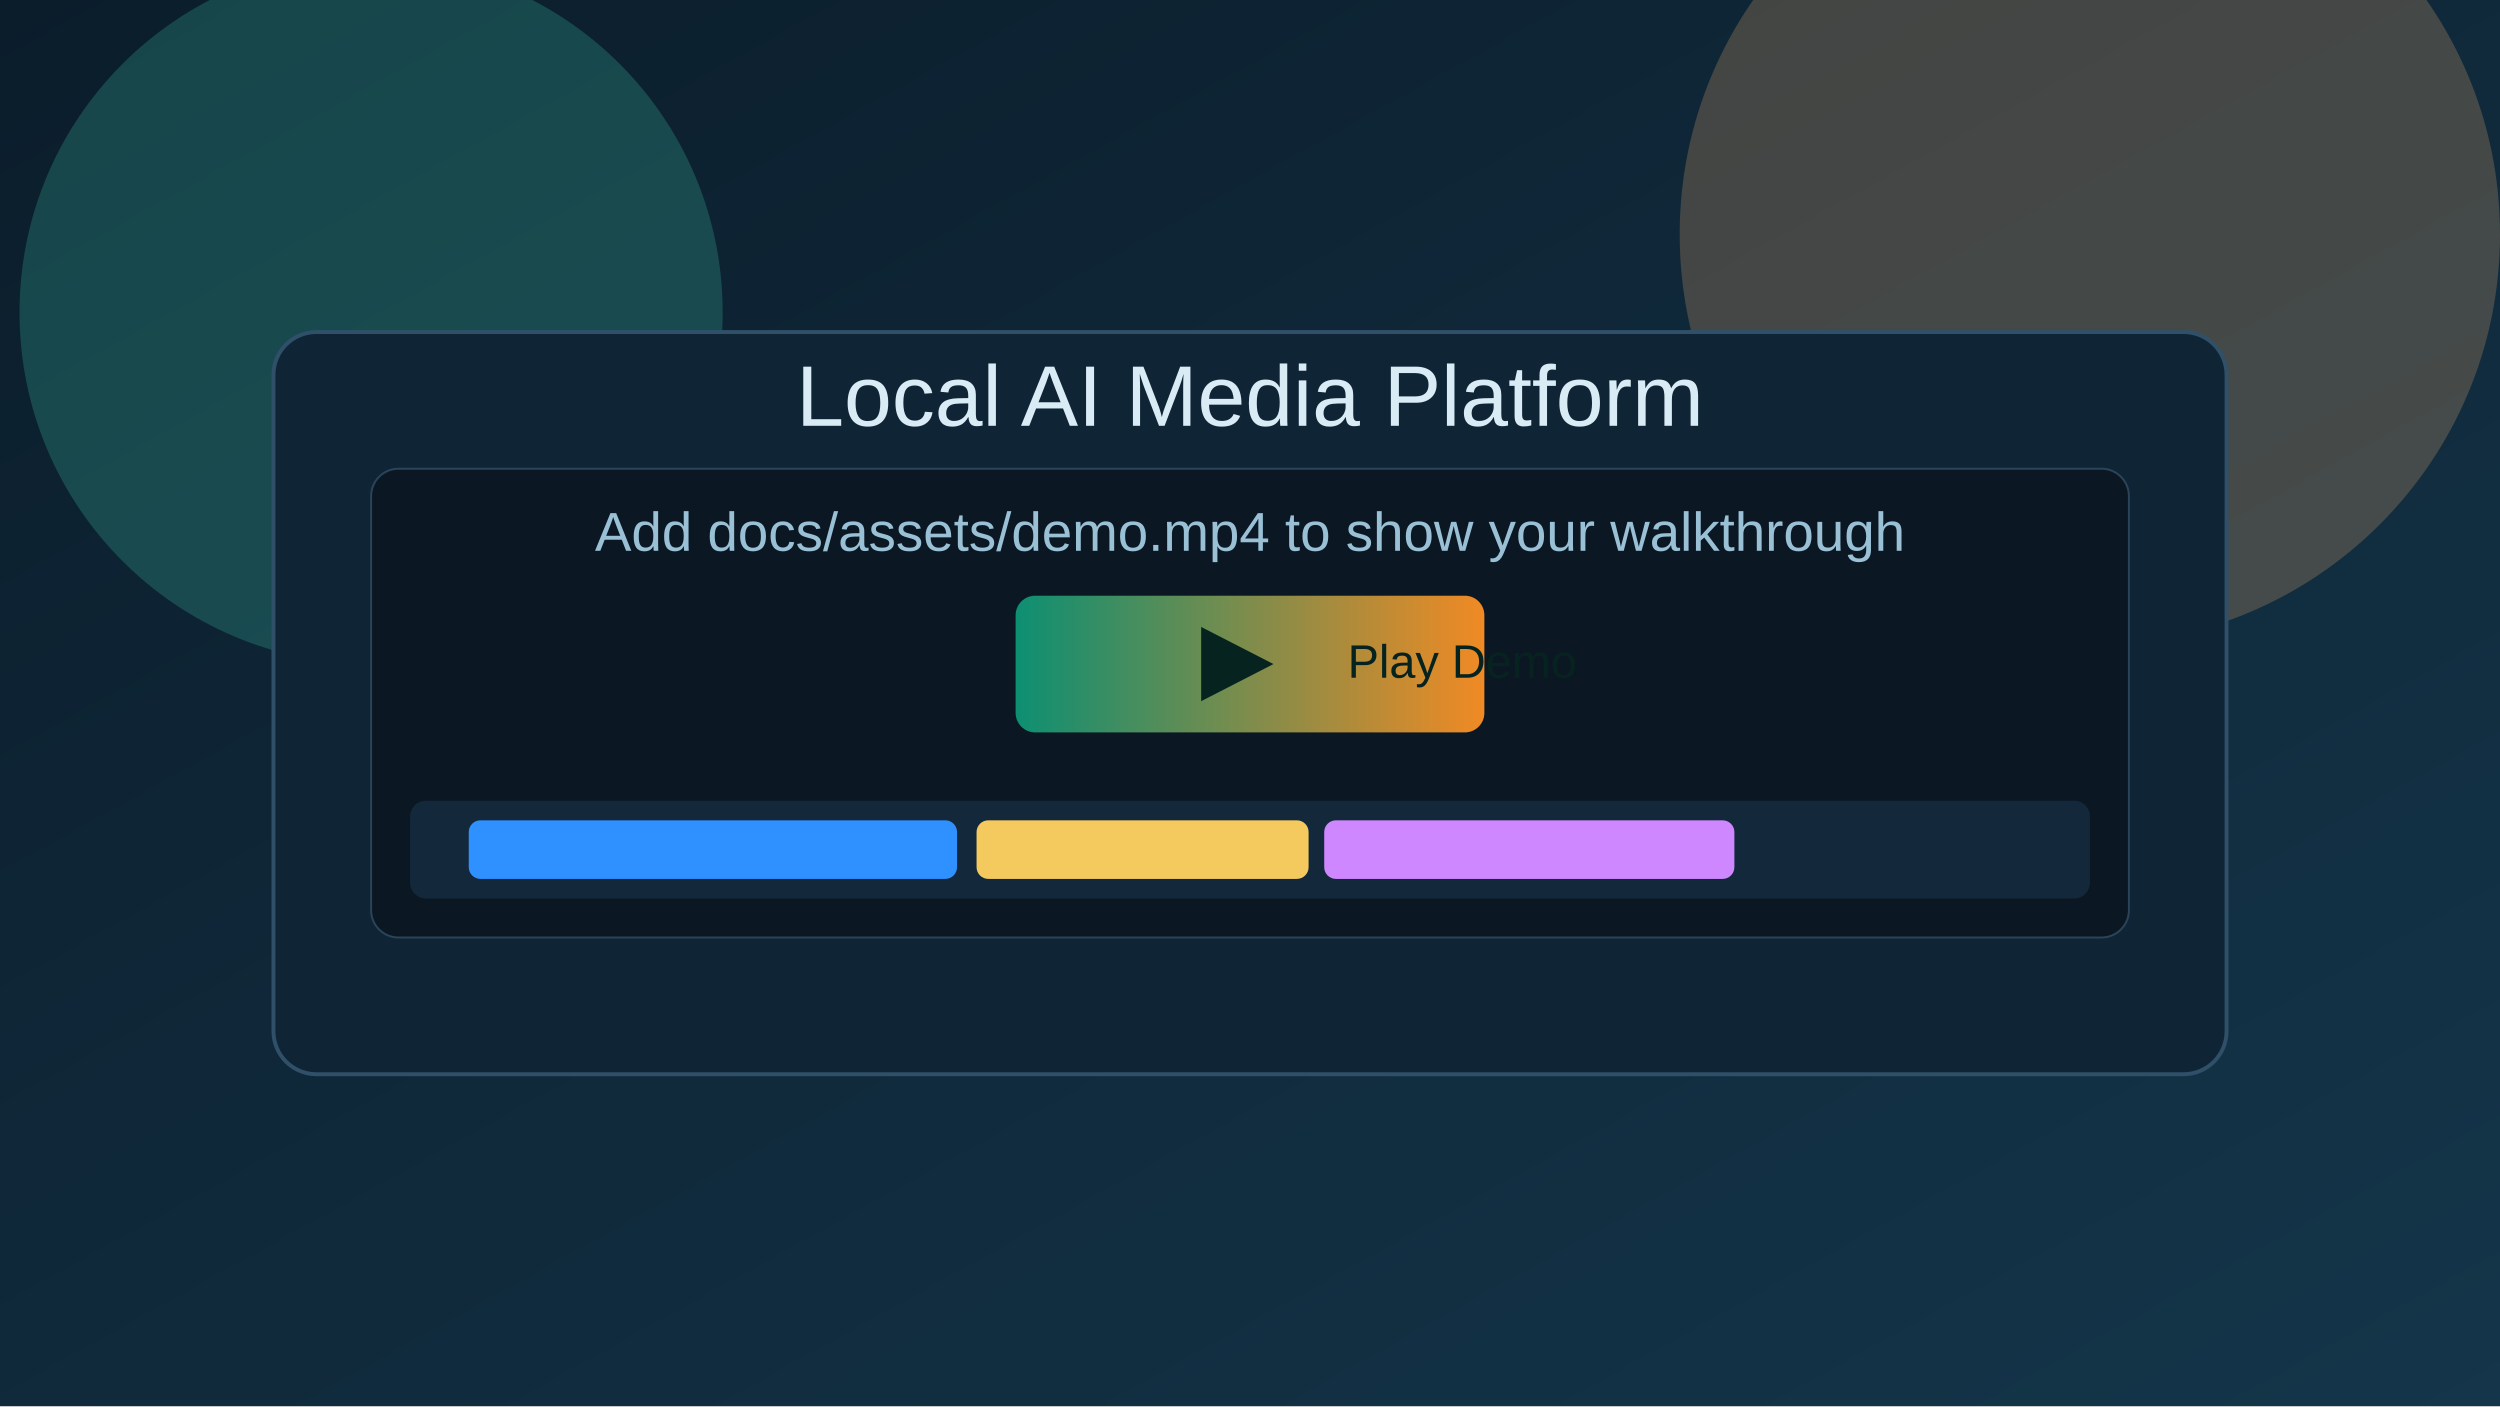
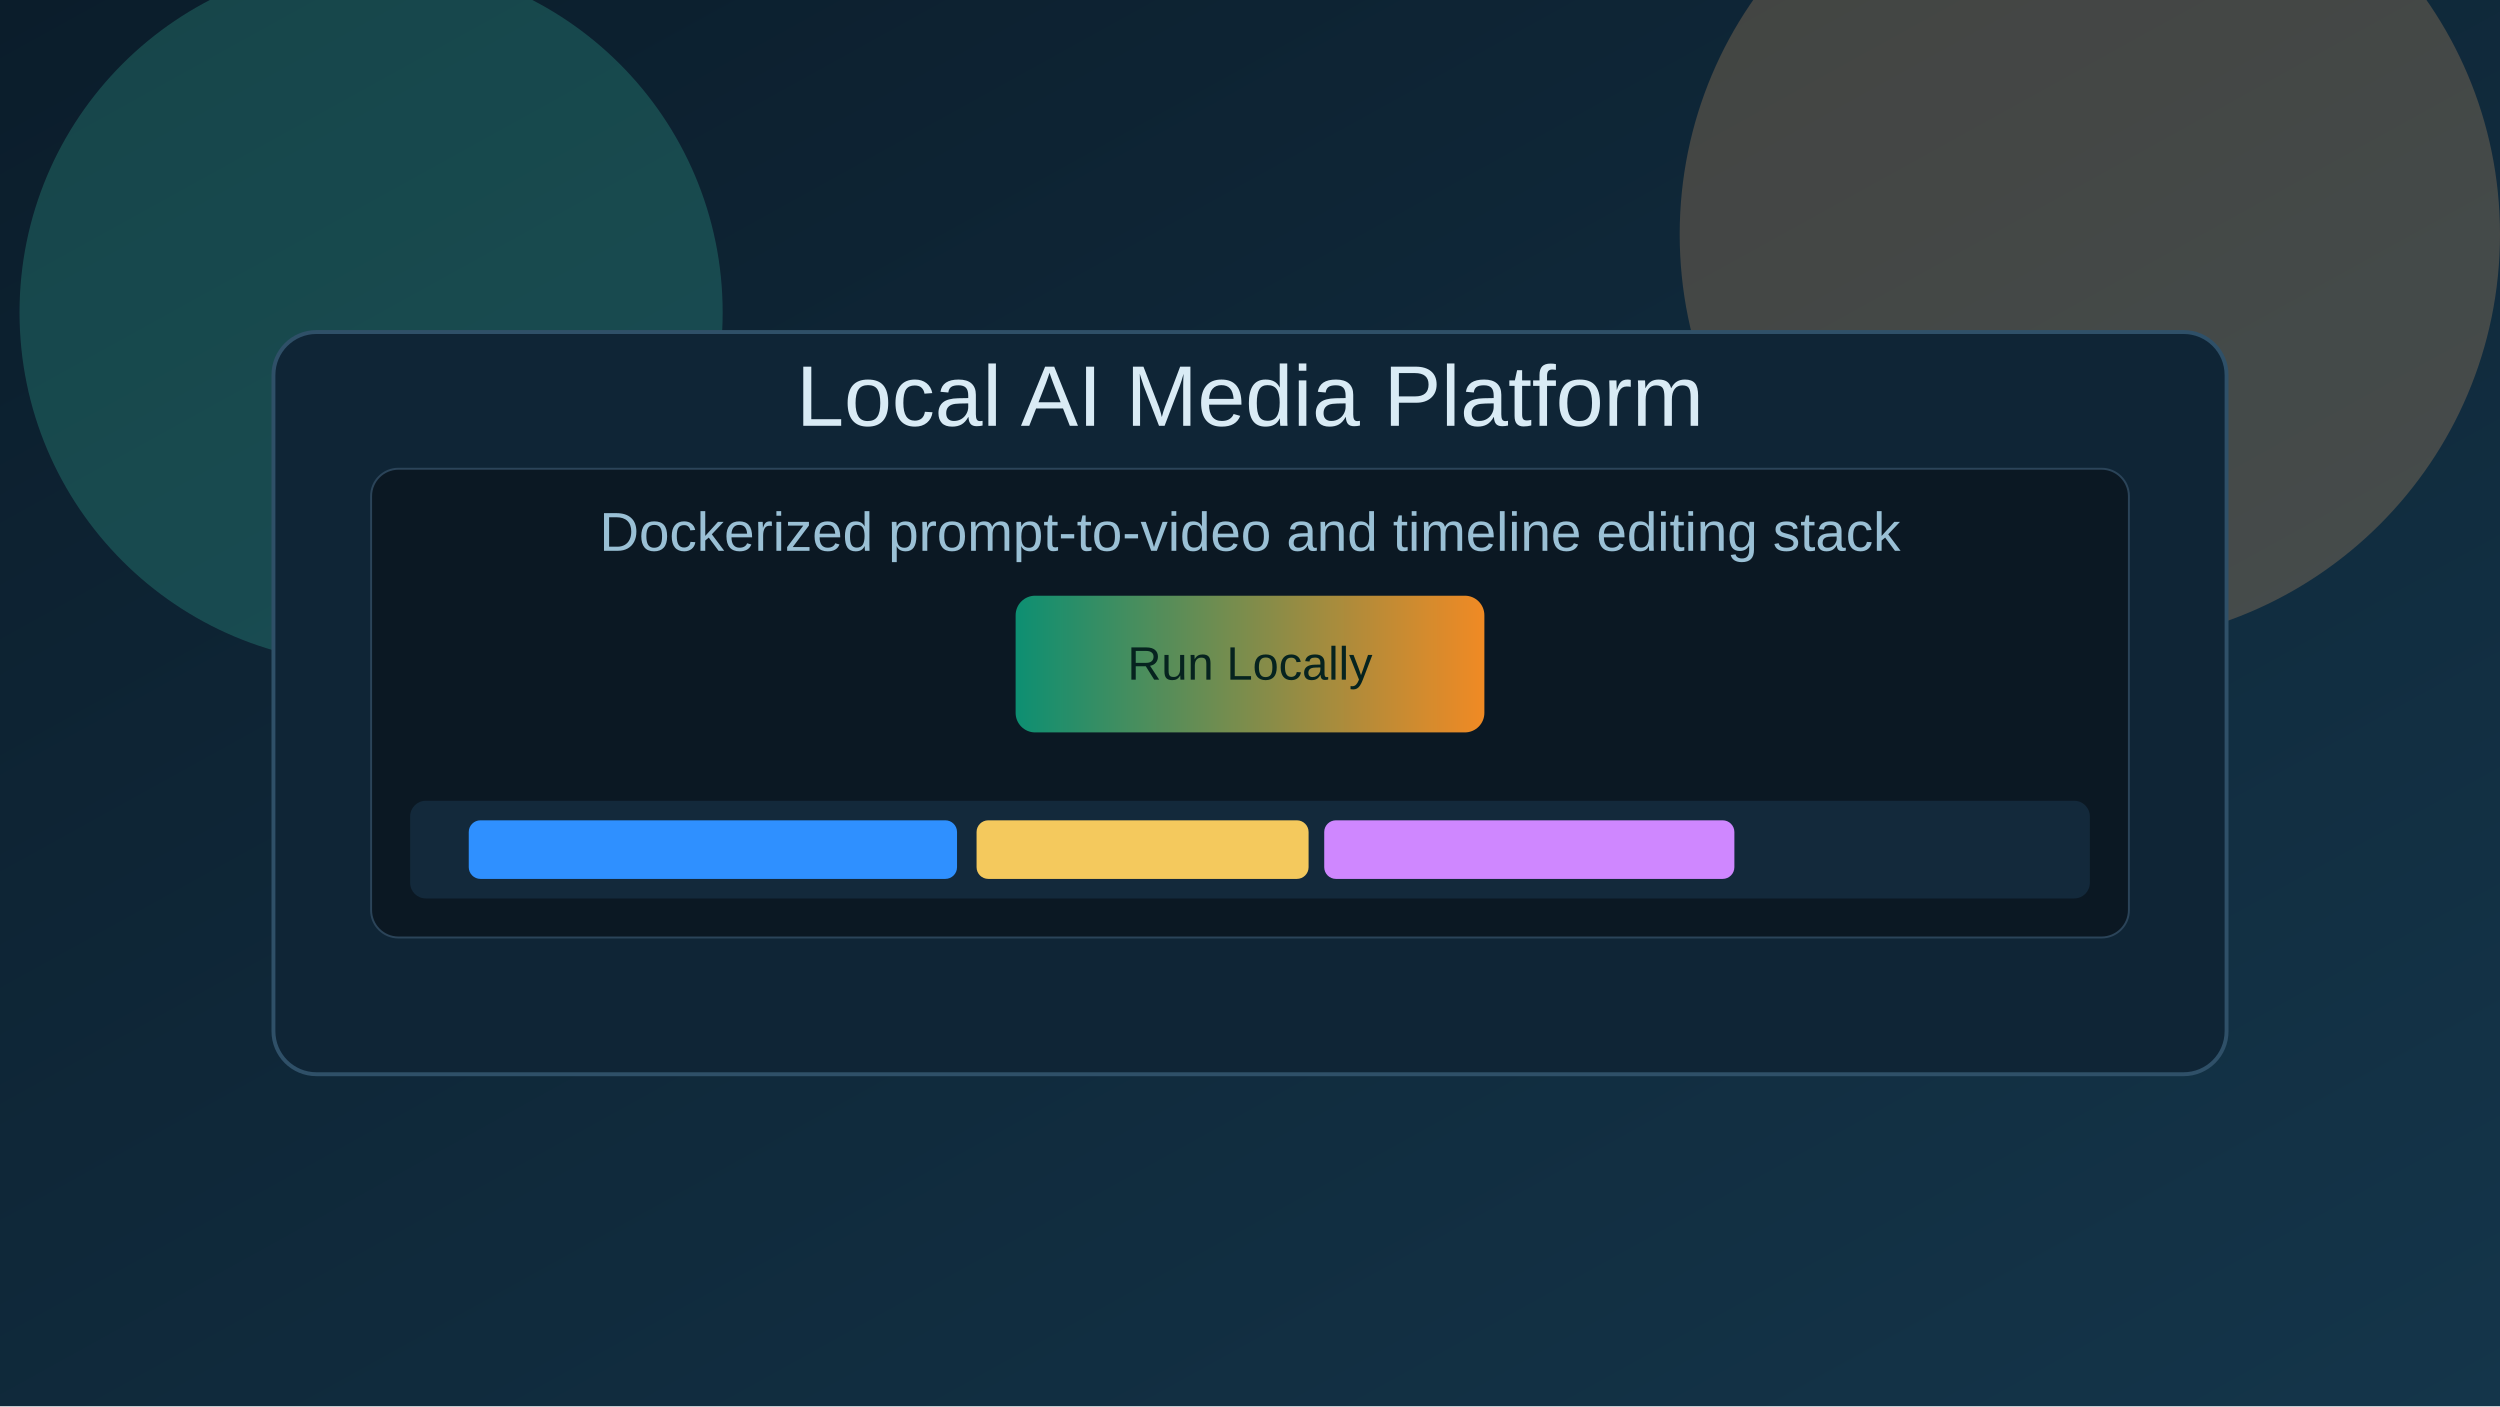
<svg xmlns="http://www.w3.org/2000/svg" width="1280" height="720" viewBox="0 0 1280 720">
  <defs>
    <linearGradient id="bg" x1="0" x2="1" y1="0" y2="1">
      <stop offset="0%" stop-color="#0b1d2b" />
      <stop offset="100%" stop-color="#14354a" />
    </linearGradient>
    <linearGradient id="accent" x1="0" x2="1" y1="0" y2="0">
      <stop offset="0%" stop-color="#0d8f72" />
      <stop offset="100%" stop-color="#f08a24" />
    </linearGradient>
  </defs>
  <rect width="1280" height="720" fill="url(#bg)" />
  <g opacity="0.22">
    <circle cx="190" cy="160" r="180" fill="#41d8b7" />
    <circle cx="1070" cy="120" r="210" fill="#ffb571" />
  </g>
  <rect x="140" y="170" width="1000" height="380" rx="22" fill="#0f2536" stroke="#2f5068" stroke-width="2" />
  <rect x="190" y="240" width="900" height="240" rx="14" fill="#0b1823" stroke="#2b4459" />
  <rect x="210" y="410" width="860" height="50" rx="8" fill="#13293b" />
  <rect x="240" y="420" width="250" height="30" rx="6" fill="#2f90ff" />
  <rect x="500" y="420" width="170" height="30" rx="6" fill="#f4c95d" />
  <rect x="678" y="420" width="210" height="30" rx="6" fill="#cf87ff" />
  <text x="640" y="218" text-anchor="middle" fill="#d9ebf5" font-size="44" font-family="Space Grotesk, Arial, sans-serif">
    Local AI Media Platform
  </text>
  <text x="640" y="282" text-anchor="middle" fill="#9ac0d5" font-size="28" font-family="Space Grotesk, Arial, sans-serif">
-     Add docs/assets/demo.mp4 to show your walkthrough
+     Dockerized prompt-to-video and timeline editing stack
  </text>
  <rect x="520" y="305" width="240" height="70" rx="10" fill="url(#accent)" />
-   <polygon points="615,321 615,359 652,340" fill="#06231f" />
-   <text x="690" y="347" fill="#06231f" font-size="24" font-family="Space Grotesk, Arial, sans-serif">Play Demo</text>
+   <text x="640" y="348" text-anchor="middle" fill="#06231f" font-size="24" font-family="Space Grotesk, Arial, sans-serif">Run Locally</text>
</svg>
